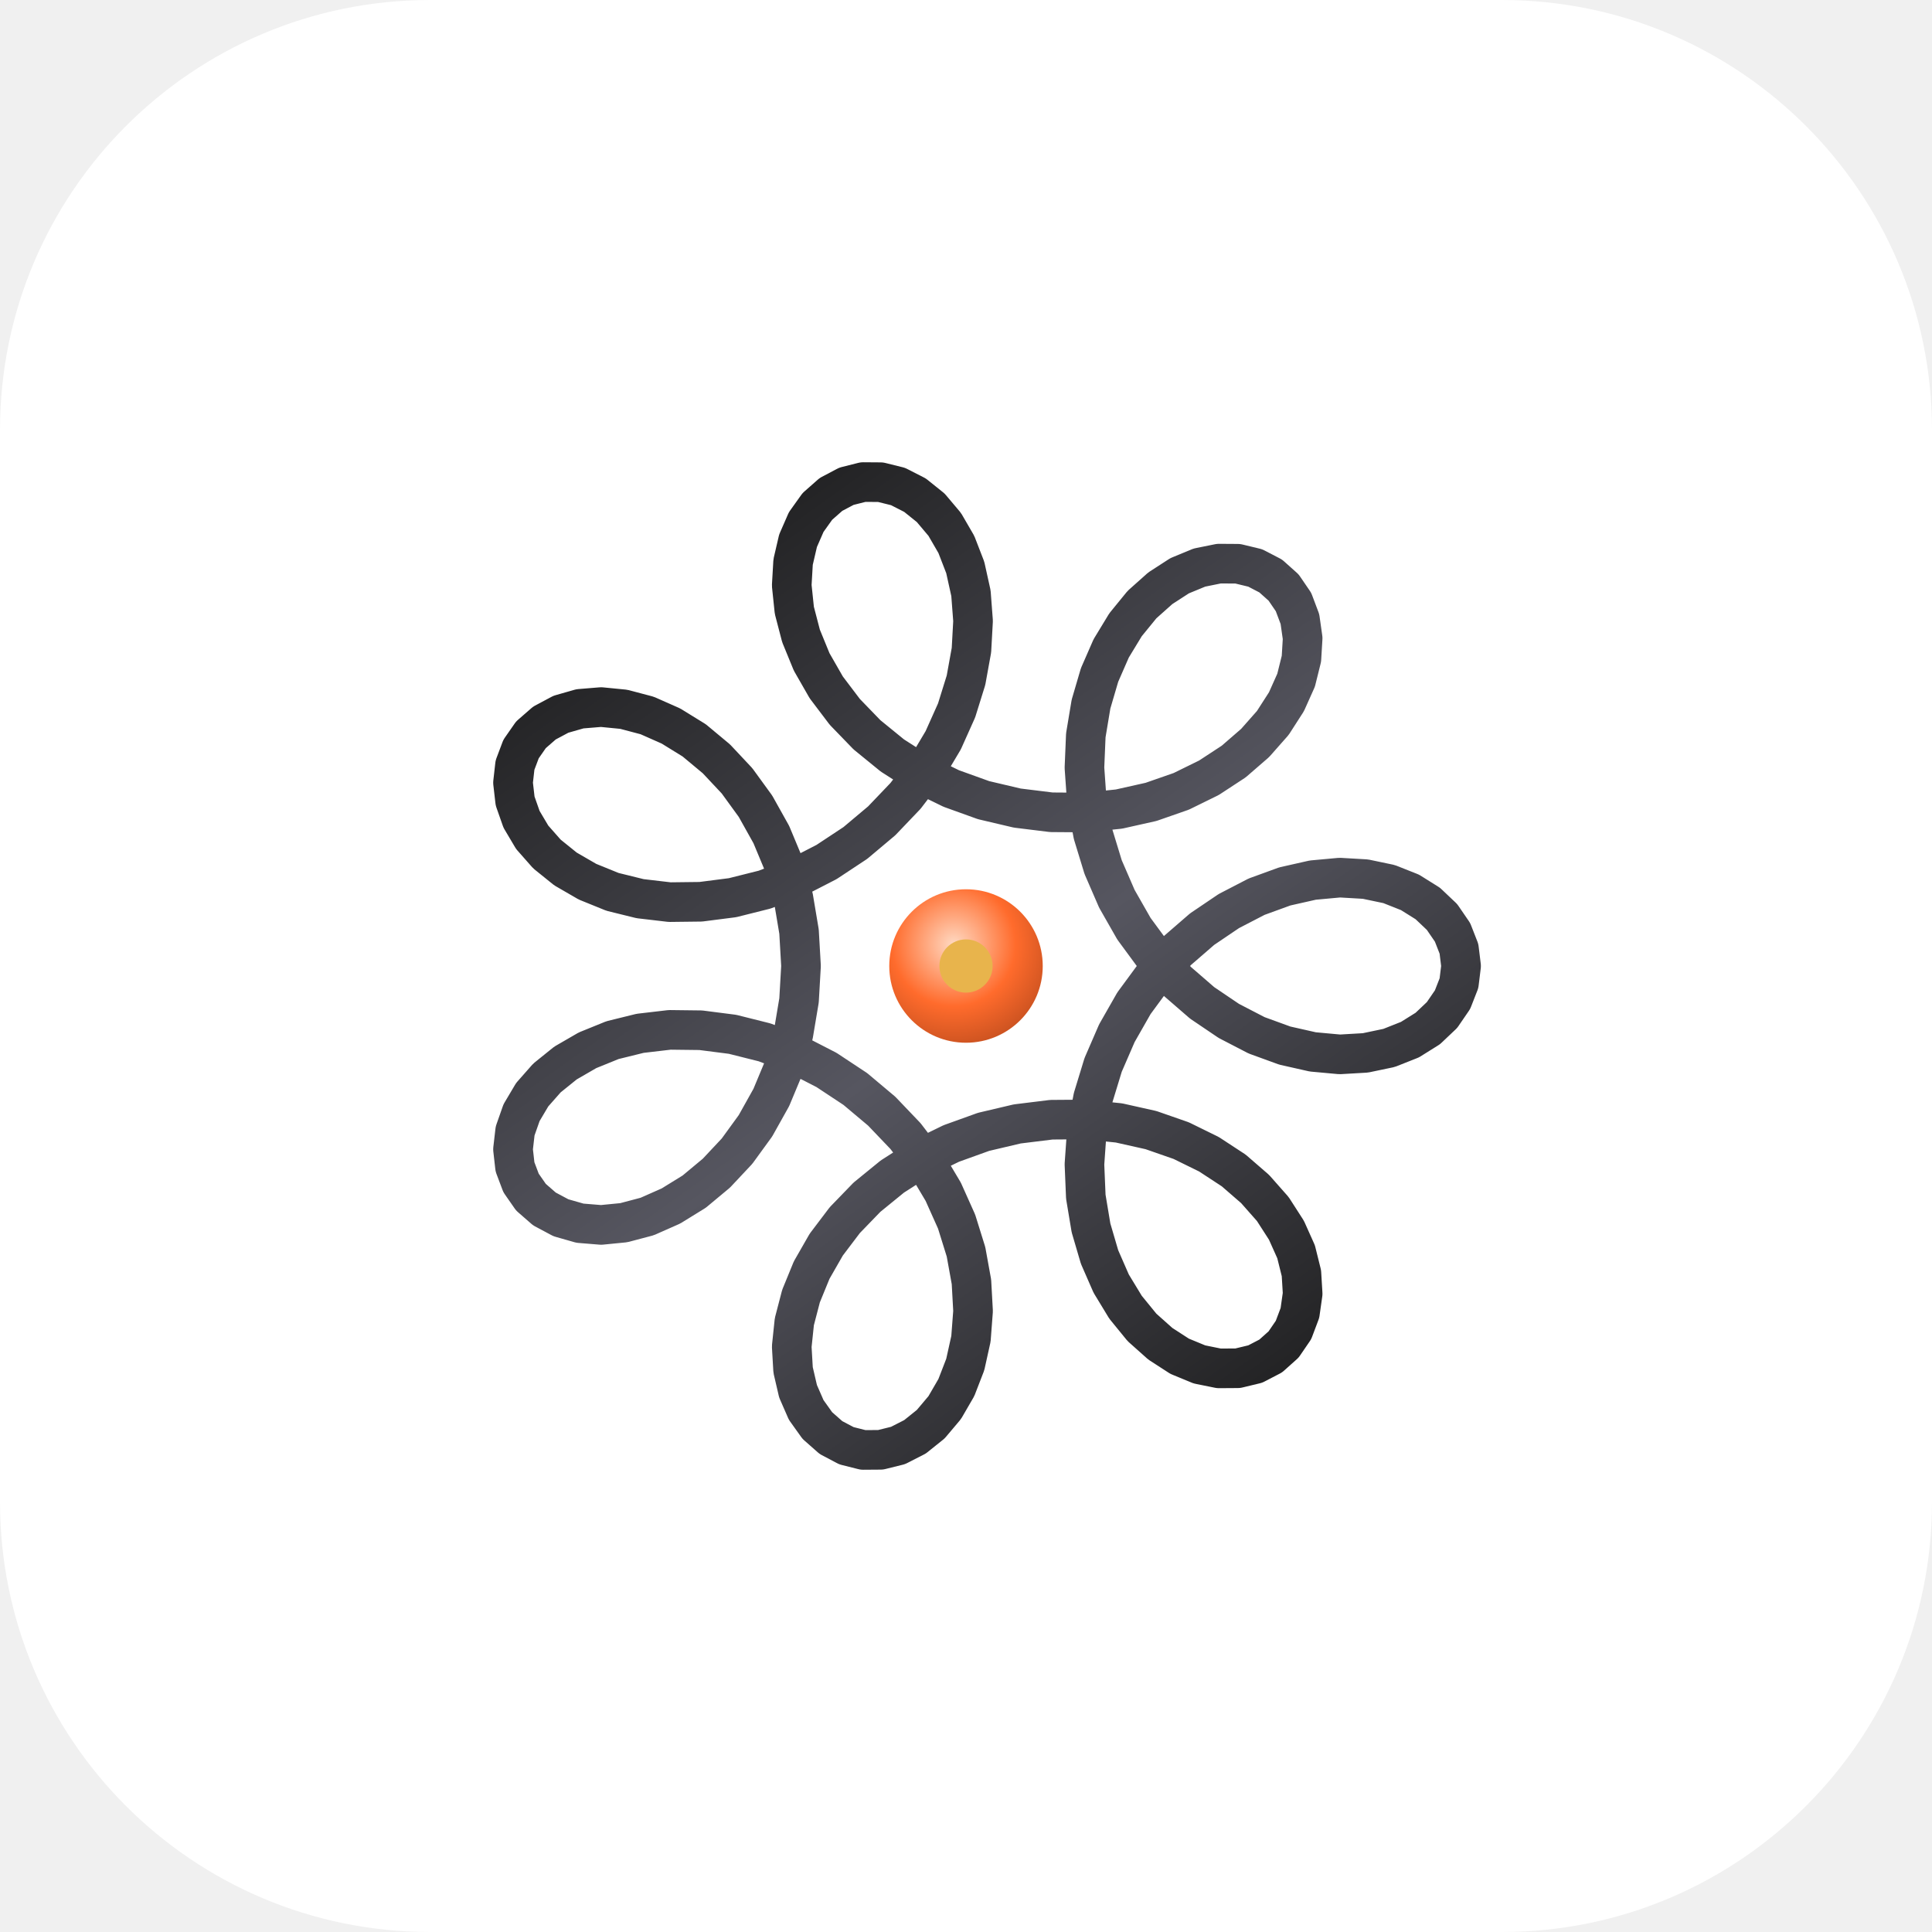
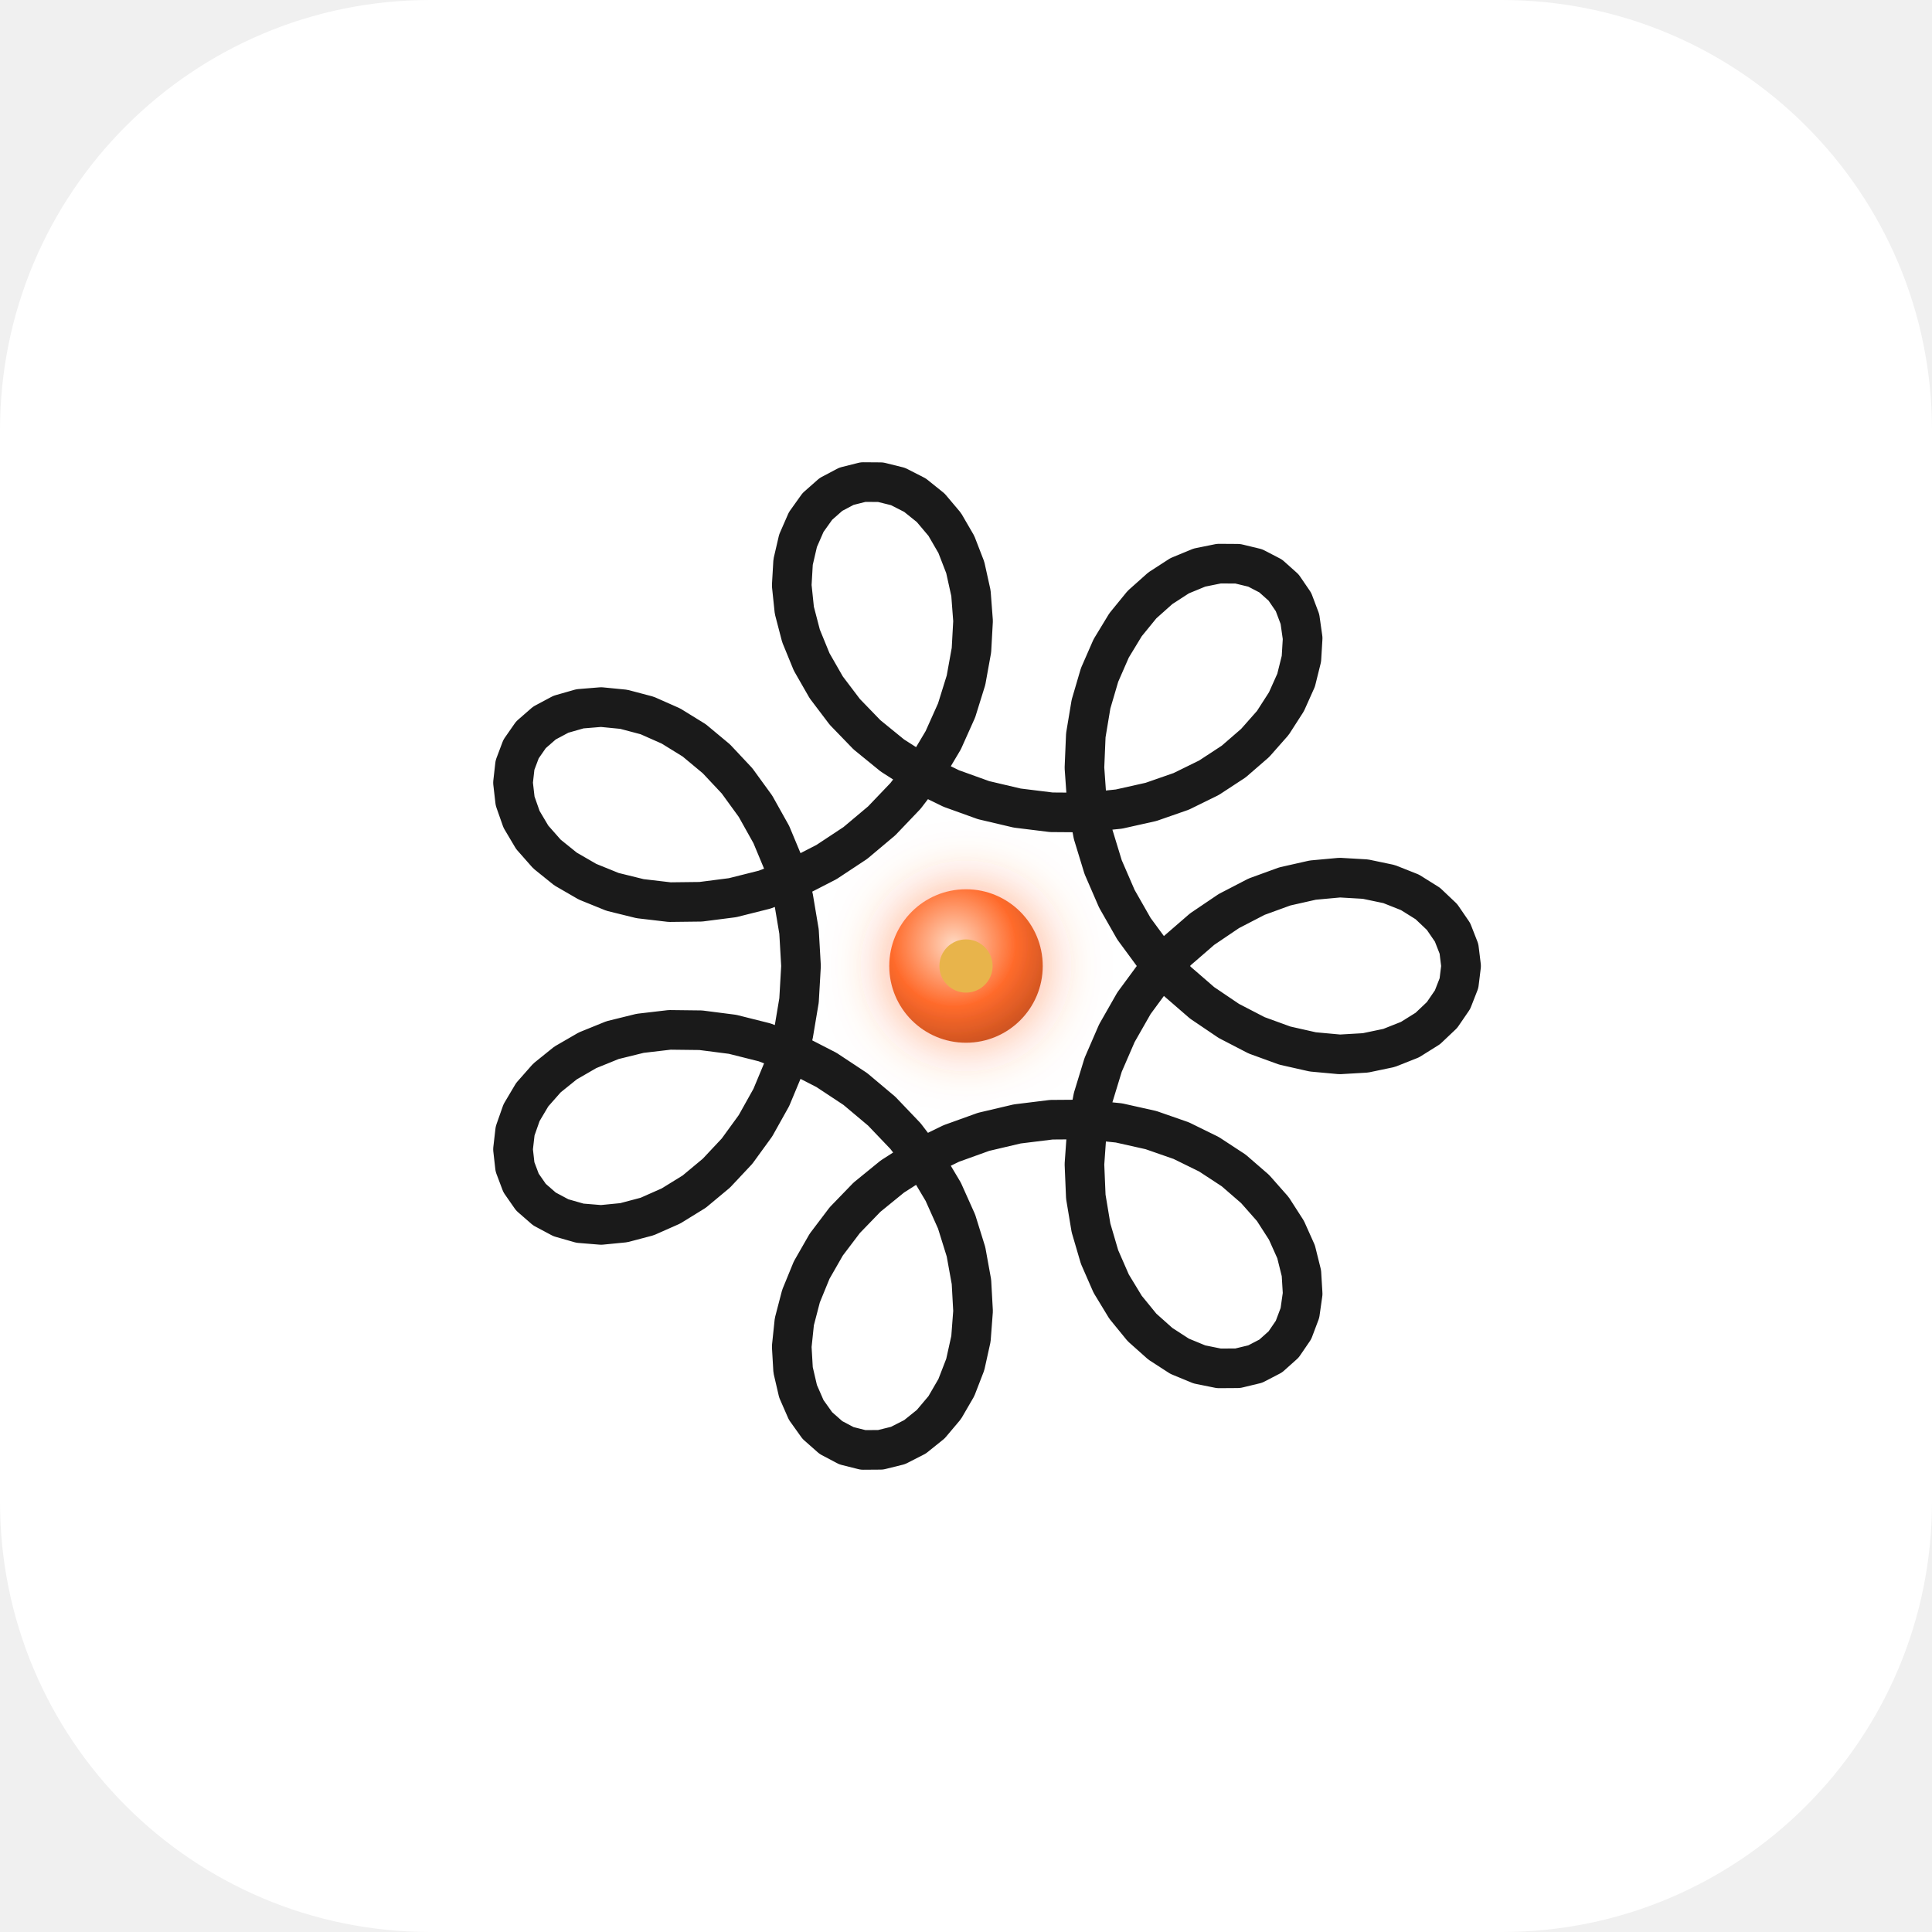
<svg xmlns="http://www.w3.org/2000/svg" viewBox="0 0 512 512" width="512" height="512" fill="none">
  <rect width="512" height="512" rx="114" fill="#FFFFFF" />
  <g transform="translate(92,92) scale(3.28)">
    <defs>
-       <linearGradient id="spiral" x1="15%" y1="0%" x2="85%" y2="100%">
-         <stop offset="0%" stop-color="#1A1A1A" />
-         <stop offset="52%" stop-color="#565660" />
-         <stop offset="100%" stop-color="#1A1A1A" />
-       </linearGradient>
      <radialGradient id="core" cx="42%" cy="36%" r="72%">
        <stop offset="0%" stop-color="#FFD9C2" />
        <stop offset="56%" stop-color="#FF6B2C" />
        <stop offset="100%" stop-color="#C24E1E" />
      </radialGradient>
+       <filter id="glow" x="-40%" y="-40%" width="180%" height="180%">
+         <feDropShadow dx="0" dy="0" stdDeviation="2.2" flood-color="null" flood-opacity="0.24" />
+       </filter>
+       <filter id="coreglow" x="-60%" y="-60%" width="220%" height="220%">
+         <feDropShadow dx="0" dy="0" stdDeviation="2.4" flood-color="#FF6B2C" flood-opacity="0.6" />
+       </filter>
    </defs>
    <g>
-       <path d="M90.00 50.00 L89.83 48.61 L89.31 47.28 L88.46 46.04 L87.31 44.95 L85.87 44.05 L84.18 43.38 L82.27 42.98 L80.20 42.86 L78.02 43.06 L75.76 43.57 L73.48 44.40 L71.24 45.56 L69.08 47.02 L67.06 48.77 L65.21 50.78 L63.57 53.01 L62.19 55.43 L61.08 57.99 L60.27 60.64 L59.76 63.33 L59.57 66.02 L59.68 68.64 L60.10 71.16 L60.79 73.51 L61.73 75.66 L62.89 77.57 L64.22 79.20 L65.70 80.52 L67.26 81.53 L68.86 82.19 L70.44 82.51 L71.96 82.50 L73.37 82.16 L74.62 81.51 L75.66 80.58 L76.46 79.41 L76.98 78.03 L77.20 76.48 L77.10 74.82 L76.67 73.09 L75.89 71.35 L74.79 69.64 L73.36 68.02 L71.63 66.52 L69.63 65.21 L67.39 64.11 L64.95 63.26 L62.36 62.68 L59.66 62.40 L56.90 62.42 L54.14 62.76 L51.42 63.40 L48.81 64.34 L46.33 65.55 L44.05 67.01 L42.00 68.68 L40.21 70.53 L38.71 72.51 L37.53 74.57 L36.67 76.67 L36.13 78.74 L35.92 80.75 L36.03 82.64 L36.43 84.36 L37.09 85.87 L37.99 87.13 L39.09 88.10 L40.34 88.76 L41.69 89.10 L43.10 89.09 L44.51 88.74 L45.88 88.04 L47.15 87.02 L48.28 85.68 L49.22 84.06 L49.94 82.20 L50.40 80.12 L50.57 77.88 L50.44 75.52 L50.00 73.09 L49.24 70.65 L48.16 68.24 L46.78 65.92 L45.11 63.74 L43.19 61.73 L41.06 59.94 L38.73 58.40 L36.28 57.14 L33.73 56.17 L31.14 55.52 L28.57 55.19 L26.06 55.16 L23.67 55.44 L21.44 55.99 L19.42 56.81 L17.64 57.84 L16.14 59.05 L14.95 60.40 L14.09 61.85 L13.57 63.33 L13.40 64.81 L13.56 66.23 L14.05 67.53 L14.85 68.68 L15.94 69.63 L17.27 70.34 L18.81 70.78 L20.52 70.92 L22.35 70.74 L24.24 70.24 L26.16 69.39 L28.04 68.23 L29.83 66.74 L31.50 64.96 L32.99 62.91 L34.27 60.62 L35.30 58.15 L36.05 55.52 L36.51 52.78 L36.67 50.00 L36.51 47.22 L36.05 44.48 L35.30 41.85 L34.27 39.38 L32.99 37.09 L31.50 35.04 L29.83 33.26 L28.04 31.77 L26.16 30.61 L24.24 29.76 L22.35 29.26 L20.52 29.08 L18.81 29.22 L17.27 29.66 L15.94 30.37 L14.85 31.32 L14.05 32.47 L13.56 33.77 L13.40 35.19 L13.57 36.67 L14.09 38.15 L14.95 39.60 L16.14 40.95 L17.64 42.16 L19.42 43.19 L21.44 44.01 L23.67 44.56 L26.06 44.84 L28.57 44.81 L31.14 44.48 L33.73 43.83 L36.28 42.86 L38.73 41.60 L41.06 40.06 L43.19 38.27 L45.11 36.26 L46.78 34.08 L48.16 31.76 L49.24 29.35 L50.00 26.91 L50.44 24.48 L50.57 22.12 L50.40 19.88 L49.94 17.80 L49.22 15.94 L48.28 14.32 L47.15 12.98 L45.88 11.96 L44.51 11.26 L43.10 10.91 L41.69 10.90 L40.34 11.24 L39.09 11.90 L37.99 12.87 L37.09 14.13 L36.43 15.64 L36.03 17.36 L35.92 19.25 L36.13 21.26 L36.67 23.33 L37.53 25.43 L38.71 27.49 L40.21 29.47 L42.00 31.32 L44.05 32.99 L46.33 34.45 L48.81 35.66 L51.42 36.60 L54.14 37.24 L56.90 37.58 L59.66 37.60 L62.36 37.32 L64.95 36.74 L67.39 35.89 L69.63 34.79 L71.63 33.48 L73.36 31.98 L74.79 30.36 L75.89 28.65 L76.67 26.91 L77.10 25.18 L77.20 23.52 L76.98 21.97 L76.46 20.59 L75.66 19.42 L74.62 18.49 L73.37 17.84 L71.96 17.50 L70.44 17.49 L68.86 17.81 L67.26 18.47 L65.70 19.48 L64.22 20.80 L62.89 22.43 L61.73 24.34 L60.79 26.49 L60.10 28.84 L59.68 31.36 L59.57 33.98 L59.76 36.67 L60.27 39.36 L61.08 42.01 L62.19 44.57 L63.57 46.99 L65.21 49.22 L67.06 51.23 L69.08 52.98 L71.24 54.44 L73.48 55.60 L75.76 56.43 L78.02 56.94 L80.20 57.14 L82.27 57.02 L84.18 56.62 L85.87 55.95 L87.31 55.05 L88.46 53.96 L89.31 52.72 L89.83 51.39 L90.00 50.00 Z" fill="none" stroke="url(#spiral)" stroke-width="3.2" stroke-linecap="round" stroke-linejoin="round" />
+       <path d="M90.00 50.00 L89.83 48.61 L89.31 47.28 L88.46 46.04 L87.31 44.95 L85.87 44.05 L84.18 43.38 L82.27 42.98 L80.20 42.86 L78.02 43.06 L75.76 43.57 L73.48 44.40 L71.24 45.56 L69.08 47.02 L67.06 48.77 L65.21 50.78 L63.57 53.01 L62.19 55.43 L61.08 57.99 L60.27 60.64 L59.76 63.33 L59.57 66.02 L59.68 68.64 L60.10 71.16 L60.79 73.51 L61.73 75.66 L62.89 77.57 L64.22 79.20 L65.70 80.52 L67.26 81.53 L68.86 82.19 L70.44 82.51 L71.96 82.50 L73.37 82.16 L74.62 81.51 L75.66 80.58 L76.46 79.41 L76.98 78.03 L77.20 76.48 L77.10 74.82 L76.67 73.09 L75.89 71.35 L74.79 69.64 L73.36 68.02 L71.63 66.52 L69.63 65.21 L67.39 64.11 L64.95 63.26 L62.36 62.68 L59.66 62.40 L56.90 62.42 L54.14 62.76 L51.42 63.40 L48.81 64.34 L46.33 65.55 L44.05 67.01 L42.00 68.68 L40.21 70.53 L38.71 72.51 L37.53 74.57 L36.67 76.67 L36.13 78.74 L35.92 80.75 L36.03 82.64 L36.43 84.36 L37.09 85.87 L37.99 87.13 L39.09 88.10 L40.34 88.76 L41.69 89.10 L43.10 89.09 L44.51 88.74 L45.88 88.04 L47.15 87.02 L48.28 85.68 L49.22 84.06 L49.94 82.20 L50.40 80.12 L50.57 77.88 L50.44 75.52 L50.00 73.09 L49.24 70.65 L48.16 68.24 L46.78 65.92 L45.11 63.74 L43.19 61.73 L41.06 59.94 L38.73 58.40 L36.28 57.14 L33.73 56.17 L31.14 55.52 L28.57 55.19 L26.06 55.16 L23.67 55.44 L21.44 55.99 L19.42 56.81 L17.64 57.84 L16.14 59.05 L14.95 60.40 L14.09 61.85 L13.57 63.33 L13.40 64.81 L13.56 66.23 L14.05 67.53 L14.85 68.68 L15.94 69.63 L17.27 70.34 L18.81 70.78 L20.52 70.92 L22.35 70.74 L24.24 70.24 L26.16 69.39 L28.04 68.23 L29.83 66.74 L31.50 64.96 L32.99 62.91 L34.27 60.62 L35.30 58.15 L36.05 55.52 L36.51 52.78 L36.67 50.00 L36.51 47.22 L36.05 44.48 L35.30 41.85 L34.27 39.38 L32.99 37.09 L31.50 35.04 L29.83 33.26 L28.04 31.77 L26.16 30.61 L24.24 29.76 L22.35 29.26 L20.52 29.08 L18.81 29.22 L17.27 29.66 L15.94 30.37 L14.85 31.32 L14.05 32.47 L13.56 33.77 L13.40 35.19 L13.57 36.67 L14.09 38.15 L14.95 39.60 L16.14 40.95 L17.64 42.16 L19.42 43.19 L21.44 44.01 L23.67 44.56 L26.06 44.84 L28.57 44.81 L31.14 44.48 L33.73 43.83 L36.28 42.86 L38.73 41.60 L41.06 40.06 L43.19 38.27 L45.11 36.26 L46.78 34.08 L48.16 31.76 L49.24 29.35 L50.00 26.91 L50.44 24.48 L50.57 22.12 L50.40 19.88 L49.94 17.80 L49.22 15.94 L48.28 14.32 L47.15 12.98 L45.88 11.96 L44.51 11.26 L43.10 10.91 L41.69 10.90 L40.34 11.24 L39.09 11.90 L37.99 12.87 L37.09 14.13 L36.43 15.64 L36.03 17.36 L35.92 19.25 L36.13 21.26 L36.67 23.33 L37.53 25.43 L38.71 27.49 L40.21 29.47 L42.00 31.32 L44.05 32.99 L46.33 34.45 L48.81 35.66 L51.42 36.60 L54.14 37.24 L56.90 37.58 L59.66 37.60 L62.36 37.32 L64.95 36.74 L67.39 35.89 L69.63 34.79 L71.63 33.48 L73.36 31.98 L74.79 30.36 L75.89 28.65 L76.67 26.91 L77.10 25.18 L77.20 23.52 L76.98 21.97 L76.46 20.59 L75.66 19.42 L74.62 18.49 L73.37 17.84 L71.96 17.50 L70.44 17.49 L68.86 17.81 L67.26 18.47 L65.70 19.48 L64.22 20.80 L62.89 22.43 L61.73 24.34 L60.79 26.49 L60.10 28.84 L59.68 31.36 L59.57 33.98 L59.76 36.67 L60.27 39.36 L61.08 42.01 L62.19 44.57 L63.57 46.99 L65.21 49.22 L67.06 51.23 L69.08 52.98 L71.24 54.44 L73.48 55.60 L75.76 56.43 L78.02 56.94 L80.20 57.14 L82.27 57.02 L84.18 56.62 L85.87 55.95 L87.31 55.05 L88.46 53.96 L89.31 52.72 L89.83 51.39 L90.00 50.00 Z" fill="none" stroke="#1A1A1A" stroke-width="3.2" stroke-linecap="round" stroke-linejoin="round" />
    </g>
-     <g>
+     <g filter="url(#coreglow)">
      <circle cx="50" cy="50" r="6.2" fill="url(#core)" />
      <circle cx="50" cy="50" r="2.15" fill="#E8B44C" />
    </g>
  </g>
</svg>
